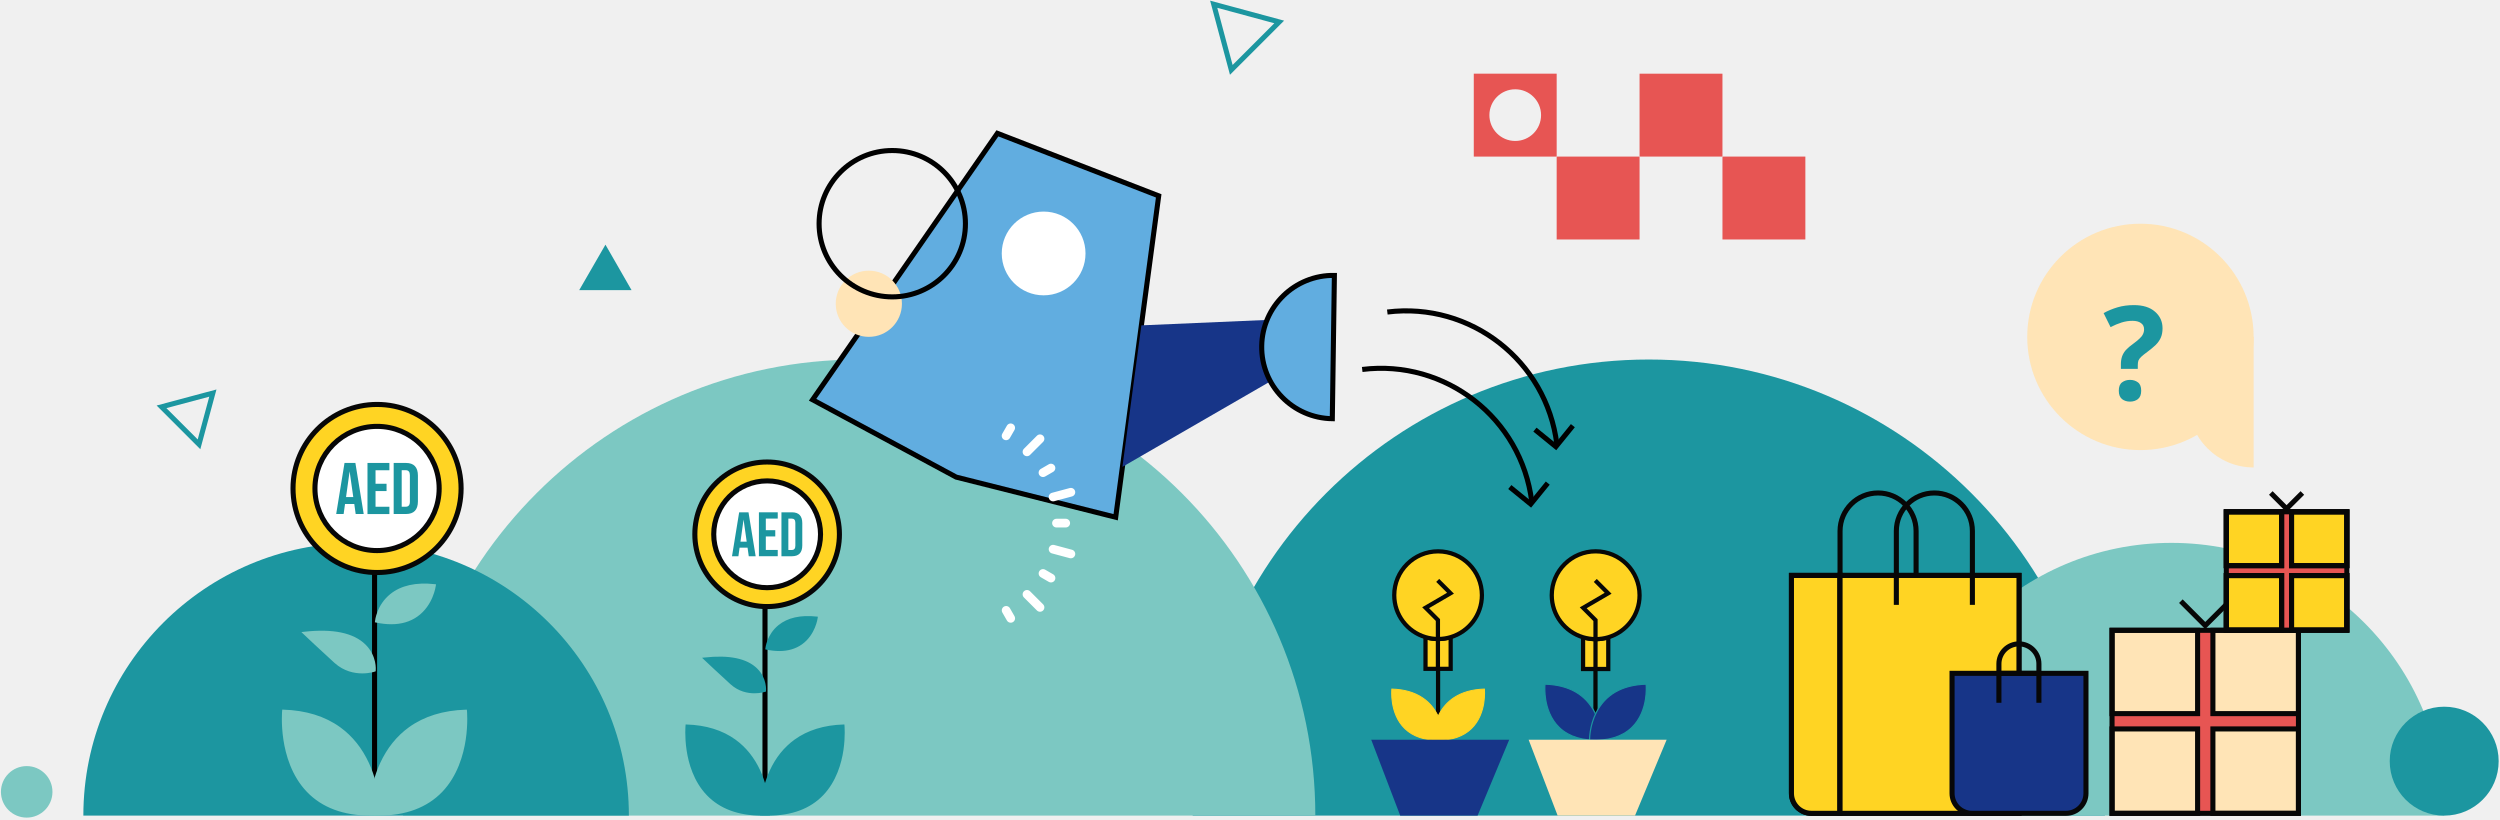
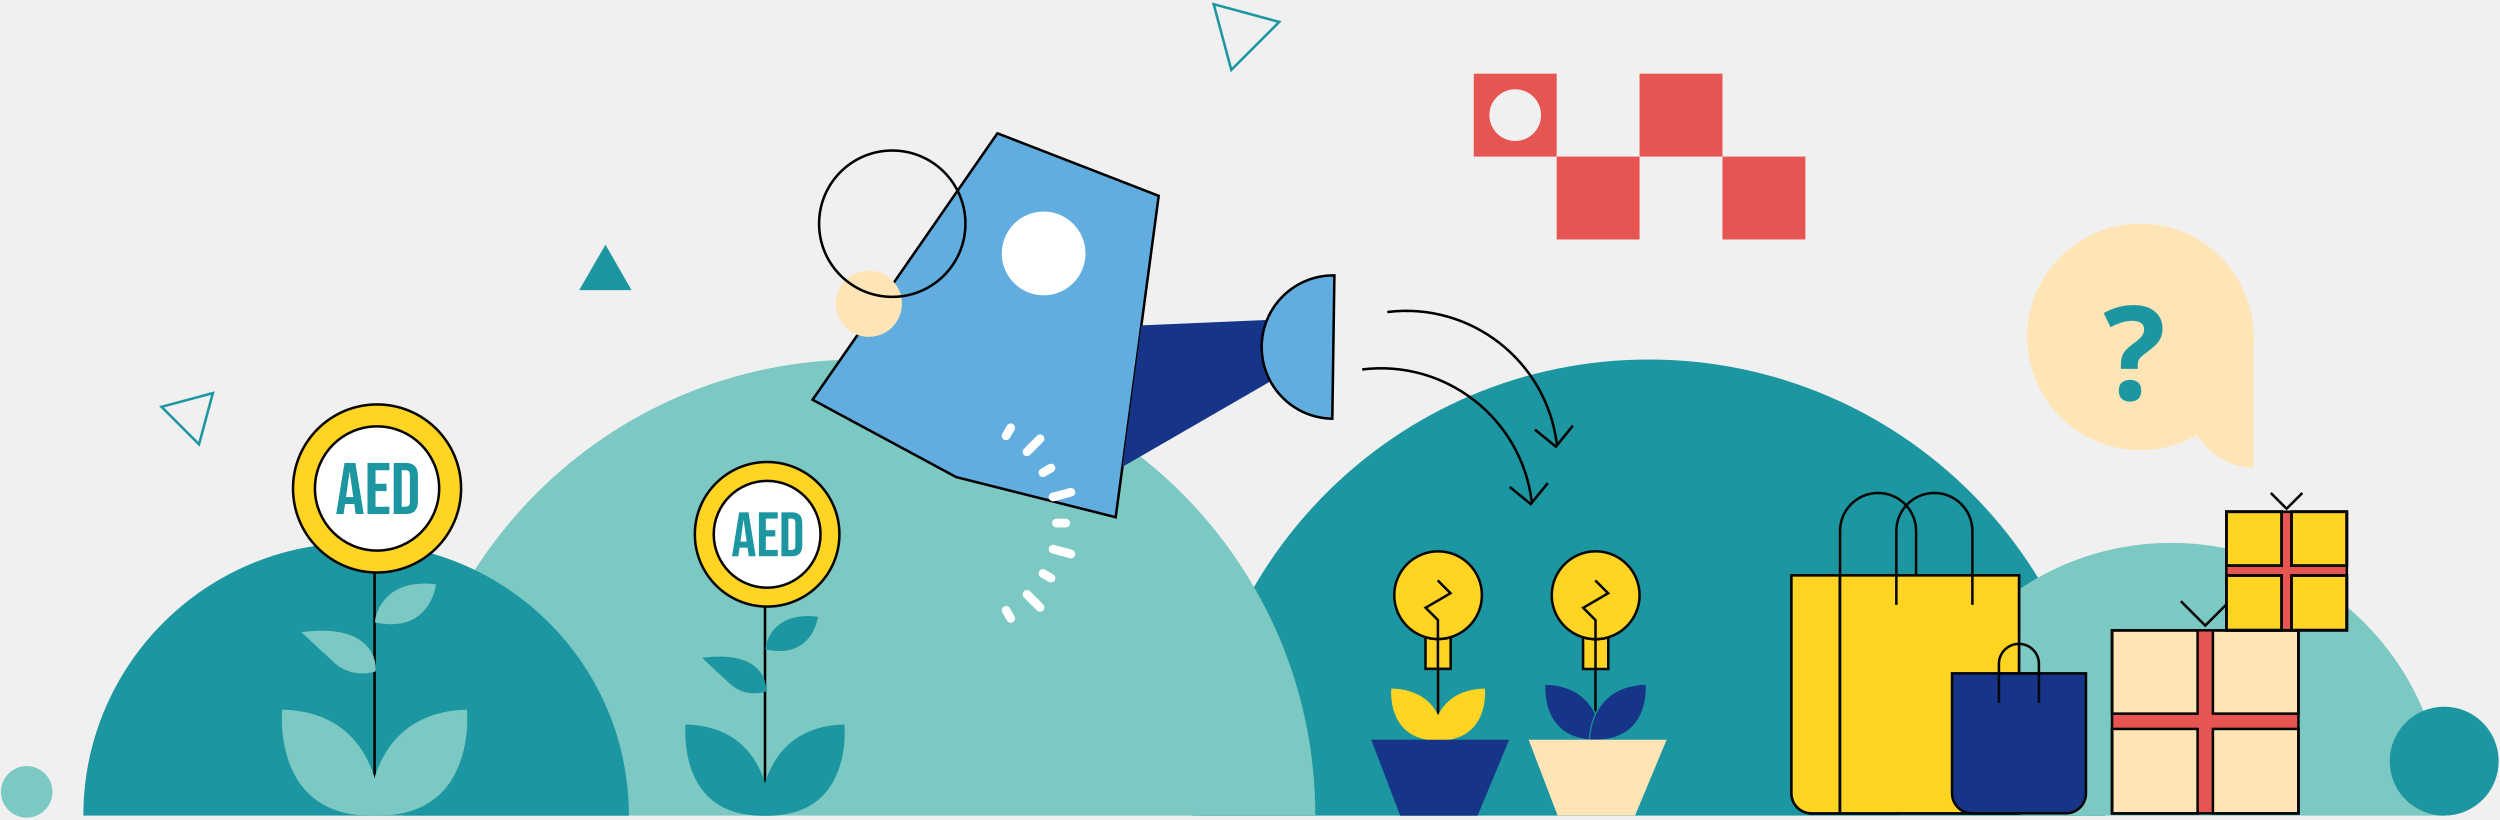
<svg xmlns="http://www.w3.org/2000/svg" width="985" height="323" viewBox="0 0 985 323" fill="none">
  <path d="M711.311 94.353V61.693L678.651 61.693V94.353H711.311Z" fill="#E75553" />
  <path d="M678.648 61.693V29.033L645.988 29.033V61.693L678.648 61.693Z" fill="#E75553" />
  <path d="M645.989 94.356V61.696L613.329 61.696V94.356H645.989Z" fill="#E75553" />
  <path d="M613.33 29.03H580.67V61.69H613.33V29.03ZM586.82 45.36C586.82 39.74 591.38 35.18 597 35.18C602.62 35.18 607.18 39.73 607.18 45.36C607.18 50.99 602.63 55.54 597 55.54C591.38 55.54 586.82 50.98 586.82 45.36Z" fill="#E75553" />
  <path d="M238.55 96.4L228.21 114.31H248.83L238.55 96.4Z" fill="#1C96A0" />
-   <path d="M83.87 154.87L63.64 160.29L78.41 175.07L83.87 154.87Z" stroke="#1C96A0" stroke-width="2" stroke-miterlimit="10" />
-   <path d="M478.2 1.67L485.13 27.53L504.01 8.65L478.2 1.67Z" stroke="#1C96A0" stroke-width="2" stroke-miterlimit="10" />
+   <path d="M83.87 154.87L63.64 160.29L78.41 175.07L83.87 154.87Z" stroke="#1C96A0" strokeWidth="2" stroke-miterlimit="10" />
+   <path d="M478.2 1.67L485.13 27.53L504.01 8.65L478.2 1.67Z" stroke="#1C96A0" strokeWidth="2" stroke-miterlimit="10" />
  <path d="M469.91 321.36C469.91 222.11 550.37 141.65 649.62 141.65C748.87 141.65 829.34 222.11 829.34 321.36" fill="#1C96A0" />
  <path d="M158.81 321.36C158.81 222.11 239.27 141.65 338.53 141.65C437.79 141.65 518.24 222.11 518.24 321.36" fill="#7CC8C2" />
  <path d="M748.08 321.36C748.08 262.01 796.19 213.89 855.55 213.89C914.91 213.89 963.02 262 963.02 321.36" fill="#7CC8C2" />
  <path d="M32.84 321.36C32.84 262.01 80.95 213.89 140.31 213.89C199.67 213.89 247.78 262 247.78 321.36" fill="#1C96A0" />
  <path d="M963.01 321.36C974.862 321.36 984.47 311.752 984.47 299.9C984.47 288.048 974.862 278.44 963.01 278.44C951.158 278.44 941.55 288.048 941.55 299.9C941.55 311.752 951.158 321.36 963.01 321.36Z" fill="#1C96A0" />
  <path d="M10.52 322.14C16.126 322.14 20.67 317.596 20.67 311.99C20.67 306.384 16.126 301.84 10.52 301.84C4.914 301.84 0.37 306.384 0.37 311.99C0.37 317.596 4.914 322.14 10.52 322.14Z" fill="#7CC8C2" />
-   <path d="M456.53 77.17L424.75 64.85L392.97 52.53L320.16 157.5L376.73 187.98L439.58 203.79L456.53 77.17Z" fill="#61ADE0" stroke="black" stroke-width="2" stroke-miterlimit="10" />
+   <path d="M456.53 77.17L424.75 64.85L392.97 52.53L320.16 157.5L376.73 187.98L439.58 203.79L456.53 77.17Z" fill="#61ADE0" stroke="black" strokeWidth="2" stroke-miterlimit="10" />
  <path d="M449.7 128.19L514.88 125.37L506.59 146.76L442.24 183.94L449.7 128.19Z" fill="#173588" />
-   <path d="M525.75 108.51C510.16 108.28 497.34 120.74 497.11 136.33C496.88 151.92 509.34 164.74 524.93 164.97L525.75 108.51Z" fill="#61ADE0" stroke="black" stroke-width="2" stroke-miterlimit="10" />
+   <path d="M525.75 108.51C510.16 108.28 497.34 120.74 497.11 136.33C496.88 151.92 509.34 164.74 524.93 164.97L525.75 108.51Z" fill="#61ADE0" stroke="black" strokeWidth="2" stroke-miterlimit="10" />
  <path d="M411.19 116.36C420.303 116.36 427.69 108.973 427.69 99.86C427.69 90.747 420.303 83.36 411.19 83.36C402.077 83.36 394.69 90.747 394.69 99.86C394.69 108.973 402.077 116.36 411.19 116.36Z" fill="white" />
  <path d="M342.32 132.72C349.522 132.72 355.36 126.882 355.36 119.68C355.36 112.478 349.522 106.64 342.32 106.64C335.118 106.64 329.28 112.478 329.28 119.68C329.28 126.882 335.118 132.72 342.32 132.72Z" fill="#FFE4B6" />
-   <path d="M351.55 116.97C367.472 116.97 380.38 104.062 380.38 88.14C380.38 72.218 367.472 59.31 351.55 59.31C335.628 59.31 322.72 72.218 322.72 88.14C322.72 104.062 335.628 116.97 351.55 116.97Z" stroke="black" stroke-width="2" stroke-miterlimit="10" />
-   <path d="M613.4 175C609.33 142.18 579.42 118.87 546.6 122.94" stroke="black" stroke-width="2" stroke-miterlimit="10" />
-   <path d="M604.76 169.27L613.01 175.98L619.71 167.72" stroke="black" stroke-width="2" stroke-miterlimit="10" />
-   <path d="M603.51 197.63C599.44 164.81 569.53 141.5 536.71 145.57" stroke="black" stroke-width="2" stroke-miterlimit="10" />
-   <path d="M594.86 191.89L603.11 198.6L609.82 190.34" stroke="black" stroke-width="2" stroke-miterlimit="10" />
+   <path d="M351.55 116.97C367.472 116.97 380.38 104.062 380.38 88.14C380.38 72.218 367.472 59.31 351.55 59.31C335.628 59.31 322.72 72.218 322.72 88.14C322.72 104.062 335.628 116.97 351.55 116.97Z" stroke="black" strokeWidth="2" stroke-miterlimit="10" />
+   <path d="M613.4 175C609.33 142.18 579.42 118.87 546.6 122.94" stroke="black" strokeWidth="2" stroke-miterlimit="10" />
+   <path d="M604.76 169.27L613.01 175.98L619.71 167.72" stroke="black" strokeWidth="2" stroke-miterlimit="10" />
+   <path d="M603.51 197.63C599.44 164.81 569.53 141.5 536.71 145.57" stroke="black" strokeWidth="2" stroke-miterlimit="10" />
+   <path d="M594.86 191.89L603.11 198.6L609.82 190.34" stroke="black" strokeWidth="2" stroke-miterlimit="10" />
  <path d="M843.33 177.34C818.7 177.34 798.73 157.37 798.73 132.74C798.73 108.11 818.7 88.14 843.33 88.14C867.96 88.14 887.93 108.11 887.93 132.74C887.93 157.37 867.96 177.34 843.33 177.34Z" fill="#FFE4B6" />
  <path d="M887.93 184.18C873.72 184.18 862.21 172.66 862.21 158.46C862.21 144.25 873.73 132.74 887.93 132.74" fill="#FFE4B6" />
  <path d="M835.633 143.48C835.633 142.345 835.788 141.33 836.097 140.436C836.407 139.542 836.906 138.699 837.593 137.908C838.316 137.117 839.262 136.308 840.431 135.483C841.463 134.726 842.289 134.056 842.908 133.471C843.561 132.886 844.026 132.301 844.301 131.717C844.61 131.132 844.765 130.478 844.765 129.756C844.765 128.655 844.352 127.83 843.527 127.279C842.736 126.695 841.618 126.402 840.173 126.402C838.729 126.402 837.301 126.626 835.891 127.073C834.481 127.52 833.036 128.122 831.557 128.879L828.822 123.358C830.508 122.429 832.331 121.673 834.291 121.088C836.252 120.503 838.402 120.211 840.741 120.211C844.318 120.211 847.087 121.071 849.048 122.791C851.043 124.51 852.04 126.695 852.04 129.343C852.04 130.753 851.817 131.975 851.369 133.006C850.922 134.038 850.251 135.001 849.357 135.896C848.463 136.756 847.345 137.684 846.003 138.682C845.006 139.404 844.232 140.023 843.682 140.539C843.131 141.055 842.753 141.554 842.547 142.036C842.375 142.517 842.289 143.119 842.289 143.841V145.338H835.633V143.48ZM834.807 153.954C834.807 152.372 835.237 151.271 836.097 150.652C836.957 149.998 838.006 149.672 839.245 149.672C840.448 149.672 841.48 149.998 842.34 150.652C843.2 151.271 843.63 152.372 843.63 153.954C843.63 155.467 843.2 156.568 842.34 157.256C841.48 157.91 840.448 158.236 839.245 158.236C838.006 158.236 836.957 157.91 836.097 157.256C835.237 156.568 834.807 155.467 834.807 153.954Z" fill="#1C96A0" />
  <path d="M419.89 207.83H416.26C415.31 207.83 414.54 207.06 414.54 206.11C414.54 205.16 415.31 204.39 416.26 204.39H419.89C420.84 204.39 421.61 205.16 421.61 206.11C421.61 207.06 420.84 207.83 419.89 207.83Z" fill="white" />
  <path d="M421.93 219.98C421.78 219.98 421.63 219.96 421.48 219.92L414.47 218.04C413.55 217.8 413.01 216.85 413.26 215.94C413.51 215.02 414.45 214.48 415.36 214.72L422.37 216.6C423.29 216.84 423.83 217.79 423.59 218.7C423.38 219.47 422.68 219.98 421.93 219.98Z" fill="white" />
  <path d="M414.09 229.49C413.8 229.49 413.5 229.42 413.23 229.26L410.09 227.44C409.27 226.97 408.99 225.91 409.46 225.09C409.94 224.27 410.98 223.98 411.81 224.46L414.95 226.28C415.77 226.75 416.05 227.81 415.58 228.63C415.26 229.18 414.68 229.49 414.09 229.49Z" fill="white" />
  <path d="M409.77 241.03C409.33 241.03 408.89 240.86 408.55 240.53L403.42 235.4C402.75 234.73 402.75 233.64 403.42 232.97C404.09 232.3 405.18 232.3 405.85 232.97L410.98 238.1C411.65 238.77 411.65 239.86 410.98 240.53C410.65 240.86 410.21 241.03 409.77 241.03Z" fill="white" />
  <path d="M398.22 245.35C397.62 245.35 397.05 245.04 396.73 244.49L394.93 241.35C394.46 240.53 394.74 239.48 395.56 239C396.38 238.53 397.43 238.81 397.91 239.63L399.71 242.77C400.18 243.59 399.9 244.64 399.08 245.12C398.8 245.28 398.51 245.35 398.22 245.35Z" fill="white" />
  <path d="M396.4 173.44C396.11 173.44 395.81 173.37 395.54 173.21C394.72 172.74 394.44 171.68 394.91 170.86L396.72 167.71C397.19 166.89 398.24 166.6 399.07 167.08C399.89 167.55 400.17 168.61 399.7 169.43L397.89 172.57C397.57 173.13 397 173.44 396.4 173.44Z" fill="white" />
  <path d="M404.63 179.74C404.19 179.74 403.75 179.57 403.42 179.24C402.75 178.57 402.75 177.48 403.42 176.81L408.55 171.67C409.22 171 410.31 171 410.98 171.67C411.65 172.34 411.65 173.43 410.98 174.1L405.85 179.23C405.51 179.58 405.07 179.74 404.63 179.74Z" fill="white" />
  <path d="M410.94 187.96C410.35 187.96 409.77 187.65 409.45 187.1C408.97 186.28 409.26 185.23 410.08 184.75L413.22 182.93C414.04 182.45 415.09 182.74 415.57 183.56C416.05 184.38 415.76 185.43 414.94 185.91L411.8 187.73C411.53 187.89 411.23 187.96 410.94 187.96Z" fill="white" />
  <path d="M414.91 197.54C414.15 197.54 413.46 197.04 413.25 196.27C413 195.35 413.55 194.41 414.47 194.17L421.48 192.29C422.39 192.05 423.34 192.59 423.58 193.5C423.83 194.42 423.28 195.36 422.36 195.6L415.35 197.48C415.21 197.52 415.06 197.54 414.91 197.54Z" fill="white" />
-   <path d="M566.6 248.39V285.34" stroke="#070707" stroke-width="1.667" stroke-miterlimit="10" />
+   <path d="M566.6 248.39V285.34" stroke="#070707" strokeWidth="1.667" stroke-miterlimit="10" />
  <path d="M568.79 291.64C568.79 291.64 569.23 272.08 548.41 271.51C548.41 271.5 546.1 292.86 568.79 291.64Z" fill="#FFD423" />
  <path d="M566.96 291.89C561.2 291.89 556.66 290.34 553.45 287.28C550.18 284.17 548.93 280.04 548.45 277.12C547.93 273.97 548.19 271.51 548.19 271.48L548.21 271.29L548.42 271.3C553.22 271.43 557.28 272.58 560.51 274.73C563.1 276.44 565.15 278.79 566.61 281.7C569.09 286.65 569.01 291.59 569.01 291.64V291.83L568.8 291.84C568.17 291.88 567.56 291.89 566.96 291.89ZM548.61 271.71C548.56 272.34 548.45 274.46 548.88 277.07C549.35 279.93 550.58 283.97 553.76 287C557.18 290.26 562.16 291.75 568.56 291.44C568.55 290.5 568.37 286.17 566.19 281.85C562.96 275.41 557.04 272 548.61 271.71Z" fill="#FFD423" />
  <path d="M564.45 291.64C564.45 291.64 564.01 272.08 584.83 271.51C584.83 271.5 587.14 292.86 564.45 291.64Z" fill="#FFD423" />
  <path d="M566.29 291.89C565.69 291.89 565.07 291.87 564.44 291.84L564.23 291.83V291.64C564.23 291.59 564.15 286.65 566.63 281.7C568.09 278.79 570.15 276.44 572.73 274.73C575.96 272.59 580.03 271.44 584.82 271.3L585.03 271.29L585.05 271.48C585.05 271.5 585.31 273.96 584.79 277.12C584.31 280.04 583.06 284.17 579.79 287.28C576.58 290.34 572.04 291.89 566.29 291.89ZM564.67 291.45C571.08 291.76 576.05 290.26 579.47 287.01C582.65 283.98 583.88 279.94 584.35 277.08C584.78 274.47 584.67 272.35 584.62 271.72C576.19 272 570.27 275.42 567.03 281.88C564.86 286.19 564.69 290.5 564.67 291.45Z" fill="#FFD423" />
  <path d="M551.69 321.36H582.17L594.63 291.45H540.26L551.69 321.36Z" fill="#173588" />
-   <path d="M628.62 248.39V285.34" stroke="#070707" stroke-width="1.667" stroke-miterlimit="10" />
+   <path d="M628.62 248.39V285.34" stroke="#070707" strokeWidth="1.667" stroke-miterlimit="10" />
  <path d="M631.02 291.61C631.02 291.61 631.51 270.19 608.71 269.57C608.71 269.57 606.18 292.95 631.02 291.61Z" fill="#173588" />
  <path d="M629.01 291.89C622.7 291.89 617.73 290.2 614.22 286.84C610.64 283.43 609.27 278.91 608.75 275.72C608.18 272.27 608.47 269.58 608.47 269.55L608.49 269.34L608.72 269.35C613.97 269.49 618.42 270.76 621.96 273.1C624.79 274.98 627.04 277.55 628.64 280.74C631.36 286.16 631.27 291.57 631.27 291.63V291.84L631.05 291.85C630.35 291.87 629.67 291.89 629.01 291.89ZM608.93 269.8C608.88 270.49 608.76 272.81 609.23 275.66C609.74 278.79 611.09 283.21 614.57 286.53C618.31 290.1 623.76 291.73 630.77 291.4C630.76 290.37 630.56 285.64 628.18 280.9C624.64 273.85 618.16 270.11 608.93 269.8Z" fill="#1C96A0" />
  <path d="M626.27 291.61C626.27 291.61 625.78 270.19 648.58 269.57C648.58 269.57 651.12 292.95 626.27 291.61Z" fill="#173588" />
  <path d="M628.28 291.89C627.62 291.89 626.95 291.87 626.26 291.83L626.04 291.82V291.61C626.04 291.56 625.95 286.14 628.67 280.72C630.27 277.53 632.52 274.96 635.35 273.08C638.89 270.74 643.34 269.47 648.59 269.33L648.82 269.32L648.84 269.53C648.84 269.56 649.12 272.25 648.56 275.7C648.04 278.89 646.66 283.42 643.09 286.82C639.56 290.2 634.58 291.89 628.28 291.89ZM626.52 291.4C633.53 291.74 638.98 290.1 642.72 286.53C646.2 283.21 647.55 278.79 648.06 275.66C648.53 272.81 648.41 270.48 648.36 269.8C639.13 270.11 632.65 273.85 629.1 280.92C626.72 285.65 626.53 290.37 626.52 291.4Z" fill="#1C96A0" />
  <path d="M613.71 321.36H644.19L656.66 291.45H602.28L613.71 321.36Z" fill="#FFE4B6" />
  <path d="M623.73 263.59V251.09C625.31 251.56 626.96 251.82 628.69 251.82C630.41 251.82 632.09 251.56 633.66 251.09V263.59" fill="#FED45D" />
  <path d="M645.99 234.52C645.99 242.35 640.8 248.96 633.66 251.09C632.09 251.56 630.42 251.82 628.69 251.82C626.97 251.82 625.31 251.56 623.73 251.09C616.59 248.96 611.39 242.35 611.39 234.52C611.39 224.96 619.14 217.22 628.69 217.22C638.25 217.23 645.99 224.96 645.99 234.52Z" fill="#FED45D" />
-   <path d="M633.66 251.09V263.59H623.73V251.09C625.31 251.56 626.96 251.82 628.69 251.82C630.41 251.82 632.09 251.57 633.66 251.09Z" fill="#FFD423" stroke="#070707" stroke-width="1.667" stroke-miterlimit="10" />
-   <path d="M645.99 234.52C645.99 242.35 640.8 248.96 633.66 251.09C632.09 251.56 630.42 251.82 628.69 251.82C626.97 251.82 625.31 251.56 623.73 251.09C616.59 248.96 611.39 242.35 611.39 234.52C611.39 224.96 619.14 217.22 628.69 217.22C638.25 217.23 645.99 224.96 645.99 234.52Z" fill="#FFD423" stroke="#070707" stroke-width="1.667" stroke-miterlimit="10" />
+   <path d="M633.66 251.09V263.59H623.73V251.09C625.31 251.56 626.96 251.82 628.69 251.82C630.41 251.82 632.09 251.57 633.66 251.09Z" fill="#FFD423" stroke="#070707" strokeWidth="1.667" stroke-miterlimit="10" />
+   <path d="M645.99 234.52C645.99 242.35 640.8 248.96 633.66 251.09C632.09 251.56 630.42 251.82 628.69 251.82C626.97 251.82 625.31 251.56 623.73 251.09C616.59 248.96 611.39 242.35 611.39 234.52C611.39 224.96 619.14 217.22 628.69 217.22C638.25 217.23 645.99 224.96 645.99 234.52Z" fill="#FFD423" stroke="#070707" strokeWidth="1.667" stroke-miterlimit="10" />
  <path d="M628.63 263.59V244.34L623.78 239.48L633.6 233.75L628.54 228.7" fill="#FFD423" />
-   <path d="M628.63 263.59V244.34L623.78 239.48L633.6 233.75L628.54 228.7" stroke="#070707" stroke-width="1.667" stroke-miterlimit="10" />
+   <path d="M628.63 263.59V244.34L623.78 239.48L633.6 233.75L628.54 228.7" stroke="#070707" strokeWidth="1.667" stroke-miterlimit="10" />
  <path d="M561.65 263.52V251.04C563.22 251.51 564.88 251.77 566.6 251.77C568.32 251.77 570 251.51 571.56 251.04V263.52" fill="#FED45D" />
  <path d="M583.87 234.5C583.87 242.31 578.68 248.92 571.56 251.04C570 251.51 568.32 251.77 566.6 251.77C564.88 251.77 563.22 251.51 561.65 251.04C554.52 248.91 549.33 242.31 549.33 234.5C549.33 224.95 557.07 217.23 566.6 217.23C576.14 217.23 583.87 224.95 583.87 234.5Z" fill="#FED45D" />
-   <path d="M571.56 251.04V263.52H561.65V251.04C563.22 251.51 564.88 251.77 566.6 251.77C568.32 251.77 569.99 251.51 571.56 251.04Z" fill="#FFD423" stroke="#070707" stroke-width="1.667" stroke-miterlimit="10" />
-   <path d="M583.87 234.5C583.87 242.31 578.68 248.92 571.56 251.04C570 251.51 568.32 251.77 566.6 251.77C564.88 251.77 563.22 251.51 561.65 251.04C554.52 248.91 549.33 242.31 549.33 234.5C549.33 224.95 557.07 217.23 566.6 217.23C576.14 217.23 583.87 224.95 583.87 234.5Z" fill="#FFD423" stroke="#070707" stroke-width="1.667" stroke-miterlimit="10" />
+   <path d="M571.56 251.04V263.52H561.65V251.04C563.22 251.51 564.88 251.77 566.6 251.77C568.32 251.77 569.99 251.51 571.56 251.04Z" fill="#FFD423" stroke="#070707" strokeWidth="1.667" stroke-miterlimit="10" />
+   <path d="M583.87 234.5C583.87 242.31 578.68 248.92 571.56 251.04C570 251.51 568.32 251.77 566.6 251.77C564.88 251.77 563.22 251.51 561.65 251.04C554.52 248.91 549.33 242.31 549.33 234.5C549.33 224.95 557.07 217.23 566.6 217.23C576.14 217.23 583.87 224.95 583.87 234.5Z" fill="#FFD423" stroke="#070707" strokeWidth="1.667" stroke-miterlimit="10" />
  <path d="M566.54 263.52V244.29L561.69 239.44L571.5 233.73L566.45 228.68" fill="#FFD423" />
-   <path d="M566.54 263.52V244.29L561.69 239.44L571.5 233.73L566.45 228.68" stroke="#070707" stroke-width="1.667" stroke-miterlimit="10" />
-   <path d="M724.98 226.72V320.45H713.71C709.36 320.45 705.83 316.93 705.83 312.57V226.72H724.98Z" fill="#FFD423" stroke="#070707" stroke-width="2" stroke-miterlimit="10" />
-   <path d="M724.98 226.72V320.45H713.71C709.36 320.45 705.83 316.93 705.83 312.57V226.72H724.98Z" fill="#FFD423" stroke="#070707" stroke-width="2" stroke-miterlimit="10" />
-   <path d="M795.49 226.72L795.45 320.46H724.98V226.72H795.49Z" fill="#FFD423" stroke="#070707" stroke-width="2" stroke-miterlimit="10" />
-   <path d="M795.49 226.72L795.45 320.46H724.98V226.72H795.49Z" fill="#FFD423" stroke="#070707" stroke-width="2" stroke-miterlimit="10" />
-   <path d="M724.98 226.73V209.21C724.98 200.94 731.69 194.23 739.96 194.23C748.23 194.23 754.94 200.94 754.94 209.21V226.73" stroke="#070707" stroke-width="2" stroke-miterlimit="10" />
-   <path d="M747.16 238.33V209.21C747.16 200.94 753.87 194.23 762.14 194.23C770.41 194.23 777.12 200.94 777.12 209.21V238.33" stroke="#070707" stroke-width="2" stroke-miterlimit="10" />
+   <path d="M566.54 263.52V244.29L561.69 239.44L571.5 233.73L566.45 228.68" stroke="#070707" strokeWidth="1.667" stroke-miterlimit="10" />
+   <path d="M724.98 226.72V320.45H713.71C709.36 320.45 705.83 316.93 705.83 312.57V226.72H724.98Z" fill="#FFD423" stroke="#070707" strokeWidth="2" stroke-miterlimit="10" />
+   <path d="M724.98 226.72V320.45H713.71C709.36 320.45 705.83 316.93 705.83 312.57V226.72H724.98Z" fill="#FFD423" stroke="#070707" strokeWidth="2" stroke-miterlimit="10" />
+   <path d="M795.49 226.72L795.45 320.46H724.98V226.72H795.49Z" fill="#FFD423" stroke="#070707" strokeWidth="2" stroke-miterlimit="10" />
+   <path d="M795.49 226.72L795.45 320.46H724.98V226.72H795.49Z" fill="#FFD423" stroke="#070707" strokeWidth="2" stroke-miterlimit="10" />
+   <path d="M724.98 226.73V209.21C724.98 200.94 731.69 194.23 739.96 194.23C748.23 194.23 754.94 200.94 754.94 209.21V226.73" stroke="#070707" strokeWidth="2" stroke-miterlimit="10" />
+   <path d="M747.16 238.33V209.21C747.16 200.94 753.87 194.23 762.14 194.23C770.41 194.23 777.12 200.94 777.12 209.21V238.33" stroke="#070707" strokeWidth="2" stroke-miterlimit="10" />
  <path d="M821.87 265.29V312.57C821.87 316.93 818.35 320.45 813.99 320.45H776.99C772.63 320.45 769.11 316.93 769.11 312.57V265.29H821.87V265.29Z" fill="#173588" />
-   <path d="M821.87 265.29V312.57C821.87 316.93 818.35 320.45 813.99 320.45H776.99C772.63 320.45 769.11 316.93 769.11 312.57V265.29H821.87V265.29Z" stroke="#070707" stroke-width="2" stroke-miterlimit="10" />
-   <path d="M803.33 261.57V265.29H787.57V261.57C787.57 257.22 791.1 253.69 795.45 253.69H795.49C797.66 253.7 799.61 254.58 801.02 256C802.45 257.42 803.33 259.39 803.33 261.57Z" stroke="#070707" stroke-width="2" stroke-miterlimit="10" />
-   <path d="M803.33 276.89V265.29" stroke="#070707" stroke-width="2" stroke-miterlimit="10" />
-   <path d="M787.57 276.89V265.29" stroke="#070707" stroke-width="2" stroke-miterlimit="10" />
+   <path d="M821.87 265.29V312.57C821.87 316.93 818.35 320.45 813.99 320.45H776.99C772.63 320.45 769.11 316.93 769.11 312.57V265.29H821.87V265.29Z" stroke="#070707" strokeWidth="2" stroke-miterlimit="10" />
+   <path d="M803.33 261.57V265.29H787.57V261.57C787.57 257.22 791.1 253.69 795.45 253.69H795.49C797.66 253.7 799.61 254.58 801.02 256C802.45 257.42 803.33 259.39 803.33 261.57Z" stroke="#070707" strokeWidth="2" stroke-miterlimit="10" />
+   <path d="M803.33 276.89V265.29" stroke="#070707" strokeWidth="2" stroke-miterlimit="10" />
+   <path d="M787.57 276.89V265.29" stroke="#070707" strokeWidth="2" stroke-miterlimit="10" />
  <path d="M832.142 320.458L905.592 320.458L905.592 248.338L832.142 248.338L832.142 320.458Z" fill="#E75553" />
  <path d="M871.882 320.459L905.592 320.459L905.592 287.199L871.882 287.199L871.882 320.459Z" fill="#FFE4B6" />
  <path d="M832.143 320.459L865.853 320.459L865.853 287.199L832.143 287.199L832.143 320.459Z" fill="#FFE4B6" />
  <path d="M832.143 281.166L865.853 281.166L865.853 248.336L832.143 248.336L832.143 281.166Z" fill="#FFE4B6" />
  <path d="M871.882 281.166L905.592 281.166L905.592 248.336L871.882 248.336L871.882 281.166Z" fill="#FFE4B6" />
-   <path d="M859.26 236.86L868.87 246.47L878.48 236.86" stroke="#070707" stroke-width="2" stroke-miterlimit="10" />
-   <path d="M871.882 320.459L905.592 320.459L905.592 287.199L871.882 287.199L871.882 320.459Z" stroke="#070707" stroke-width="2" stroke-miterlimit="10" />
-   <path d="M832.143 320.459L865.853 320.459L865.853 287.199L832.143 287.199L832.143 320.459Z" stroke="#070707" stroke-width="2" stroke-miterlimit="10" />
-   <path d="M832.143 281.166L865.853 281.166L865.853 248.336L832.143 248.336L832.143 281.166Z" stroke="#070707" stroke-width="2" stroke-miterlimit="10" />
-   <path d="M871.882 281.166L905.592 281.166L905.592 248.336L871.882 248.336L871.882 281.166Z" stroke="#070707" stroke-width="2" stroke-miterlimit="10" />
-   <path d="M832.142 320.458L905.592 320.458L905.592 248.338L832.142 248.338L832.142 320.458Z" stroke="#070707" stroke-width="2" stroke-miterlimit="10" />
+   <path d="M859.26 236.86L868.87 246.47L878.48 236.86" stroke="#070707" strokeWidth="2" stroke-miterlimit="10" />
+   <path d="M871.882 320.459L905.592 320.459L905.592 287.199L871.882 287.199L871.882 320.459Z" stroke="#070707" strokeWidth="2" stroke-miterlimit="10" />
+   <path d="M832.143 320.459L865.853 320.459L865.853 287.199L832.143 287.199L832.143 320.459Z" stroke="#070707" strokeWidth="2" stroke-miterlimit="10" />
+   <path d="M832.143 281.166L865.853 281.166L865.853 248.336L832.143 248.336L832.143 281.166Z" stroke="#070707" strokeWidth="2" stroke-miterlimit="10" />
+   <path d="M871.882 281.166L905.592 281.166L905.592 248.336L871.882 248.336L871.882 281.166Z" stroke="#070707" strokeWidth="2" stroke-miterlimit="10" />
+   <path d="M832.142 320.458L905.592 320.458L905.592 248.338L832.142 248.338L832.142 320.458Z" stroke="#070707" strokeWidth="2" stroke-miterlimit="10" />
  <path d="M877.168 248.283L924.658 248.283L924.658 201.643L877.168 201.643L877.168 248.283Z" fill="#E75553" />
-   <path d="M902.865 248.282L924.665 248.282L924.665 226.772L902.865 226.772L902.865 248.282Z" fill="#FFD423" stroke="#070707" stroke-width="2" stroke-miterlimit="10" />
-   <path d="M877.161 248.282L898.961 248.282L898.961 226.772L877.161 226.772L877.161 248.282Z" fill="#FFD423" stroke="#070707" stroke-width="2" stroke-miterlimit="10" />
-   <path d="M877.161 222.875L898.961 222.875L898.961 201.645L877.161 201.645L877.161 222.875Z" fill="#FFD423" stroke="#070707" stroke-width="2" stroke-miterlimit="10" />
-   <path d="M902.865 222.875L924.665 222.875L924.665 201.645L902.865 201.645L902.865 222.875Z" fill="#FFD423" stroke="#070707" stroke-width="2" stroke-miterlimit="10" />
-   <path d="M894.7 194.23L900.91 200.44L907.13 194.23" stroke="#070707" stroke-width="2" stroke-miterlimit="10" />
-   <path d="M902.865 248.282L924.665 248.282L924.665 226.772L902.865 226.772L902.865 248.282Z" stroke="#070707" stroke-width="2" stroke-miterlimit="10" />
-   <path d="M877.161 248.282L898.961 248.282L898.961 226.772L877.161 226.772L877.161 248.282Z" stroke="#070707" stroke-width="2" stroke-miterlimit="10" />
-   <path d="M877.161 222.875L898.961 222.875L898.961 201.645L877.161 201.645L877.161 222.875Z" stroke="#070707" stroke-width="2" stroke-miterlimit="10" />
-   <path d="M902.865 222.875L924.665 222.875L924.665 201.645L902.865 201.645L902.865 222.875Z" stroke="#070707" stroke-width="2" stroke-miterlimit="10" />
-   <path d="M877.168 248.283L924.658 248.283L924.658 201.643L877.168 201.643L877.168 248.283Z" stroke="#070707" stroke-width="2" stroke-miterlimit="10" />
-   <path d="M147.58 225.57V306.93" stroke="black" stroke-width="2" stroke-miterlimit="10" />
+   <path d="M902.865 248.282L924.665 248.282L924.665 226.772L902.865 226.772L902.865 248.282Z" fill="#FFD423" stroke="#070707" strokeWidth="2" stroke-miterlimit="10" />
+   <path d="M877.161 248.282L898.961 248.282L898.961 226.772L877.161 226.772L877.161 248.282Z" fill="#FFD423" stroke="#070707" strokeWidth="2" stroke-miterlimit="10" />
+   <path d="M877.161 222.875L898.961 222.875L898.961 201.645L877.161 201.645L877.161 222.875Z" fill="#FFD423" stroke="#070707" strokeWidth="2" stroke-miterlimit="10" />
+   <path d="M902.865 222.875L924.665 222.875L924.665 201.645L902.865 201.645L902.865 222.875Z" fill="#FFD423" stroke="#070707" strokeWidth="2" stroke-miterlimit="10" />
+   <path d="M894.7 194.23L900.91 200.44L907.13 194.23" stroke="#070707" strokeWidth="2" stroke-miterlimit="10" />
+   <path d="M902.865 248.282L924.665 248.282L924.665 226.772L902.865 226.772L902.865 248.282Z" stroke="#070707" strokeWidth="2" stroke-miterlimit="10" />
+   <path d="M877.161 248.282L898.961 248.282L898.961 226.772L877.161 226.772L877.161 248.282Z" stroke="#070707" strokeWidth="2" stroke-miterlimit="10" />
+   <path d="M877.161 222.875L898.961 222.875L898.961 201.645L877.161 201.645L877.161 222.875Z" stroke="#070707" strokeWidth="2" stroke-miterlimit="10" />
+   <path d="M902.865 222.875L924.665 222.875L924.665 201.645L902.865 201.645L902.865 222.875Z" stroke="#070707" strokeWidth="2" stroke-miterlimit="10" />
+   <path d="M877.168 248.283L924.658 248.283L924.658 201.643L877.168 201.643L877.168 248.283Z" stroke="#070707" strokeWidth="2" stroke-miterlimit="10" />
+   <path d="M147.58 225.57V306.93" stroke="black" strokeWidth="2" stroke-miterlimit="10" />
  <path d="M147.55 264.16C147.55 264.16 149.32 246.08 119.84 249.42C119.84 249.42 127.31 256.49 132.12 260.82C139.1 267.1 147.55 264.16 147.55 264.16Z" fill="#7CC8C2" />
  <path d="M142.76 265.32C139.63 265.32 135.5 264.52 131.79 261.18C127.04 256.9 119.58 249.85 119.51 249.77L118.74 249.04L119.79 248.92C131.16 247.63 139.3 249.32 144 253.95C148.55 258.43 148.07 263.96 148.04 264.19L148.01 264.5L147.71 264.6C147.67 264.63 145.64 265.32 142.76 265.32ZM120.96 249.79C123 251.71 128.61 256.99 132.45 260.45C138.4 265.81 145.51 264.22 147.08 263.79C147.1 262.58 146.92 258.2 143.3 254.65C138.96 250.39 131.45 248.76 120.96 249.79Z" fill="#7CC8C2" />
  <path d="M148.24 244.8C148.24 244.8 149.81 228.29 171.23 230.65C171.23 230.65 168.87 249.12 148.24 244.8Z" fill="#7CC8C2" />
  <path d="M154.15 245.95C152.27 245.95 150.26 245.73 148.14 245.28L147.71 245.19L147.75 244.75C147.77 244.49 148.41 238.43 153.73 234.1C157.95 230.67 163.85 229.34 171.28 230.16L171.78 230.21L171.72 230.71C171.68 231.03 170.66 238.51 164.49 242.9C161.64 244.93 158.18 245.95 154.15 245.95ZM148.79 244.41C154.97 245.62 160.06 244.84 163.91 242.1C168.85 238.58 170.31 232.8 170.65 231.08C163.74 230.41 158.25 231.68 154.34 234.86C150.14 238.29 149.04 242.97 148.79 244.41Z" fill="#7CC8C2" />
-   <path d="M148.56 225.57C166.846 225.57 181.67 210.746 181.67 192.46C181.67 174.174 166.846 159.35 148.56 159.35C130.274 159.35 115.45 174.174 115.45 192.46C115.45 210.746 130.274 225.57 148.56 225.57Z" fill="#FFD423" stroke="#070707" stroke-width="2" stroke-miterlimit="10" />
-   <path d="M148.56 216.93C162.075 216.93 173.03 205.975 173.03 192.46C173.03 178.946 162.075 167.99 148.56 167.99C135.046 167.99 124.09 178.946 124.09 192.46C124.09 205.975 135.046 216.93 148.56 216.93Z" fill="white" stroke="#070707" stroke-width="2" stroke-miterlimit="10" />
+   <path d="M148.56 225.57C166.846 225.57 181.67 210.746 181.67 192.46C181.67 174.174 166.846 159.35 148.56 159.35C130.274 159.35 115.45 174.174 115.45 192.46C115.45 210.746 130.274 225.57 148.56 225.57Z" fill="#FFD423" stroke="#070707" strokeWidth="2" stroke-miterlimit="10" />
+   <path d="M148.56 216.93C162.075 216.93 173.03 205.975 173.03 192.46C173.03 178.946 162.075 167.99 148.56 167.99C135.046 167.99 124.09 178.946 124.09 192.46C124.09 205.975 135.046 216.93 148.56 216.93Z" fill="white" stroke="#070707" strokeWidth="2" stroke-miterlimit="10" />
  <path d="M149.44 320.85C149.44 320.85 150.27 281.18 111.59 280.02C111.58 280.02 107.29 323.33 149.44 320.85Z" fill="#7CC8C2" />
  <path d="M146.03 321.36C135.33 321.36 126.9 318.22 120.93 312.01C114.86 305.7 112.53 297.32 111.65 291.4C110.69 285.01 111.17 280.02 111.17 279.97L111.21 279.59L111.6 279.6C120.51 279.87 128.06 282.2 134.06 286.55C138.86 290.03 142.67 294.78 145.39 300.69C150 310.72 149.85 320.75 149.85 320.85L149.84 321.23L149.46 321.25C148.29 321.33 147.15 321.36 146.03 321.36ZM111.96 280.44C111.87 281.72 111.67 286.02 112.47 291.3C113.34 297.09 115.62 305.28 121.53 311.44C127.88 318.05 137.12 321.08 149.02 320.45C149 318.54 148.66 309.77 144.62 301.01C138.6 287.94 127.61 281.02 111.96 280.44Z" fill="#7CC8C2" />
  <path d="M145.71 320.85C145.71 320.85 144.88 281.18 183.56 280.02C183.57 280.02 187.87 323.33 145.71 320.85Z" fill="#7CC8C2" />
  <path d="M149.12 321.36C148 321.36 146.86 321.33 145.69 321.26L145.31 321.24L145.3 320.86C145.3 320.76 145.14 310.73 149.76 300.7C152.48 294.79 156.29 290.03 161.09 286.56C167.09 282.22 174.65 279.88 183.55 279.61L183.94 279.6L183.98 279.98C183.98 280.03 184.46 285.01 183.5 291.41C182.61 297.33 180.28 305.7 174.22 312.02C168.25 318.22 159.82 321.36 149.12 321.36ZM146.13 320.46C158.03 321.08 167.27 318.05 173.62 311.45C179.53 305.3 181.81 297.1 182.68 291.31C183.47 286.02 183.27 281.72 183.19 280.45C167.53 281.03 156.54 287.95 150.51 301.04C146.48 309.8 146.15 318.55 146.13 320.46Z" fill="#7CC8C2" />
  <path d="M140.14 202.52L139.59 198.58H135.94L135.39 202.52H132.46L135.74 182.39H140.02L143.3 202.52H140.14ZM136.34 195.85H139.19L137.75 185.7L136.34 195.85Z" fill="#1C96A0" />
  <path d="M144.79 202.52V182.4H153.42V185.28H147.96V190.6H152.3V193.48H147.96V199.66H153.42V202.54H144.79V202.52Z" fill="#1C96A0" />
  <path d="M155.11 202.52V182.4H159.94C163.07 182.4 164.66 184.07 164.66 187.37V197.55C164.66 200.86 163.08 202.52 159.94 202.52H155.11ZM158.27 199.65H159.88C160.94 199.65 161.49 198.99 161.49 197.69V187.22C161.49 185.93 160.94 185.26 159.88 185.26H158.27V199.65Z" fill="#1C96A0" />
-   <path d="M301.41 238.98V308.95" stroke="black" stroke-width="2" stroke-miterlimit="10" />
+   <path d="M301.41 238.98V308.95" stroke="black" strokeWidth="2" stroke-miterlimit="10" />
  <path d="M301.39 272.16C301.39 272.16 302.91 256.61 277.56 259.49C277.56 259.49 283.98 265.57 288.12 269.29C294.12 274.7 301.39 272.16 301.39 272.16Z" fill="#1C96A0" />
  <path d="M297.26 273.16C294.57 273.16 291.01 272.47 287.83 269.6C283.74 265.92 277.33 259.85 277.27 259.79L276.61 259.17L277.51 259.07C287.29 257.96 294.29 259.42 298.33 263.4C302.24 267.25 301.83 272.01 301.81 272.21L301.78 272.48L301.52 272.57C301.49 272.58 299.75 273.16 297.26 273.16ZM278.52 259.81C280.27 261.46 285.1 266 288.4 268.97C293.51 273.58 299.64 272.22 300.98 271.84C301 270.8 300.84 267.03 297.73 263.98C294 260.33 287.54 258.92 278.52 259.81Z" fill="#1C96A0" />
  <path d="M301.98 255.52C301.98 255.52 303.33 241.32 321.75 243.35C321.75 243.35 319.72 259.24 301.98 255.52Z" fill="#1C96A0" />
  <path d="M307.06 256.51C305.44 256.51 303.72 256.32 301.89 255.94L301.52 255.86L301.56 255.48C301.58 255.26 302.13 250.05 306.7 246.32C310.33 243.37 315.41 242.23 321.8 242.93L322.23 242.98L322.18 243.41C322.15 243.68 321.27 250.11 315.96 253.89C313.5 255.63 310.52 256.51 307.06 256.51ZM302.45 255.18C307.77 256.22 312.14 255.55 315.46 253.19C319.71 250.17 320.97 245.19 321.26 243.72C315.31 243.14 310.6 244.23 307.24 246.97C303.61 249.92 302.67 253.95 302.45 255.18Z" fill="#1C96A0" />
-   <path d="M302.25 238.99C317.979 238.99 330.73 226.239 330.73 210.51C330.73 194.781 317.979 182.03 302.25 182.03C286.521 182.03 273.77 194.781 273.77 210.51C273.77 226.239 286.521 238.99 302.25 238.99Z" fill="#FFD423" stroke="#070707" stroke-width="2" stroke-miterlimit="10" />
-   <path d="M302.25 231.55C313.87 231.55 323.29 222.13 323.29 210.51C323.29 198.89 313.87 189.47 302.25 189.47C290.63 189.47 281.21 198.89 281.21 210.51C281.21 222.13 290.63 231.55 302.25 231.55Z" fill="white" stroke="#070707" stroke-width="2" stroke-miterlimit="10" />
+   <path d="M302.25 238.99C317.979 238.99 330.73 226.239 330.73 210.51C330.73 194.781 317.979 182.03 302.25 182.03C286.521 182.03 273.77 194.781 273.77 210.51C273.77 226.239 286.521 238.99 302.25 238.99Z" fill="#FFD423" stroke="#070707" strokeWidth="2" stroke-miterlimit="10" />
+   <path d="M302.25 231.55C313.87 231.55 323.29 222.13 323.29 210.51C323.29 198.89 313.87 189.47 302.25 189.47C290.63 189.47 281.21 198.89 281.21 210.51C281.21 222.13 290.63 231.55 302.25 231.55Z" fill="white" stroke="#070707" strokeWidth="2" stroke-miterlimit="10" />
  <path d="M303.01 320.92C303.01 320.92 303.72 286.8 270.46 285.81C270.45 285.81 266.76 323.05 303.01 320.92Z" fill="#1C96A0" />
  <path d="M300.08 321.36C290.88 321.36 283.63 318.66 278.5 313.32C273.28 307.89 271.28 300.69 270.52 295.6C269.7 290.1 270.1 285.81 270.11 285.77L270.14 285.44L270.47 285.45C278.13 285.68 284.63 287.69 289.79 291.42C293.92 294.41 297.2 298.5 299.54 303.58C303.51 312.21 303.38 320.83 303.38 320.92L303.37 321.25L303.04 321.27C302.02 321.33 301.04 321.36 300.08 321.36ZM270.78 286.17C270.7 287.27 270.53 290.97 271.22 295.51C271.97 300.49 273.93 307.54 279.01 312.83C284.47 318.51 292.42 321.12 302.65 320.58C302.63 318.94 302.34 311.4 298.87 303.86C293.69 292.62 284.24 286.67 270.78 286.17Z" fill="#1C96A0" />
  <path d="M299.81 320.92C299.81 320.92 299.1 286.8 332.36 285.81C332.36 285.81 336.06 323.05 299.81 320.92Z" fill="#1C96A0" />
  <path d="M302.74 321.36C301.78 321.36 300.8 321.33 299.79 321.27L299.46 321.25L299.45 320.92C299.45 320.83 299.32 312.21 303.29 303.58C305.63 298.5 308.91 294.41 313.04 291.42C318.2 287.69 324.7 285.68 332.36 285.45L332.69 285.44L332.72 285.77C332.72 285.81 333.13 290.1 332.31 295.6C331.55 300.69 329.54 307.89 324.33 313.32C319.19 318.66 311.94 321.36 302.74 321.36ZM300.16 320.58C310.39 321.12 318.34 318.51 323.8 312.83C328.88 307.54 330.84 300.49 331.59 295.51C332.27 290.96 332.1 287.26 332.03 286.17C318.56 286.67 309.11 292.62 303.93 303.88C300.47 311.42 300.18 318.94 300.16 320.58Z" fill="#1C96A0" />
  <path d="M295.01 219.16L294.54 215.77H291.4L290.93 219.16H288.41L291.23 201.85H294.91L297.73 219.16H295.01ZM291.75 213.42H294.2L292.96 204.69L291.75 213.42Z" fill="#1C96A0" />
  <path d="M299.01 219.16V201.85H306.43V204.32H301.73V208.89H305.46V211.36H301.73V216.68H306.43V219.15H299.01V219.16Z" fill="#1C96A0" />
  <path d="M307.89 219.16V201.85H312.04C314.74 201.85 316.1 203.28 316.1 206.13V214.88C316.1 217.72 314.74 219.16 312.04 219.16H307.89ZM310.61 216.69H311.99C312.9 216.69 313.37 216.12 313.37 215.01V206.01C313.37 204.9 312.9 204.33 311.99 204.33H310.61V216.69Z" fill="#1C96A0" />
</svg>
